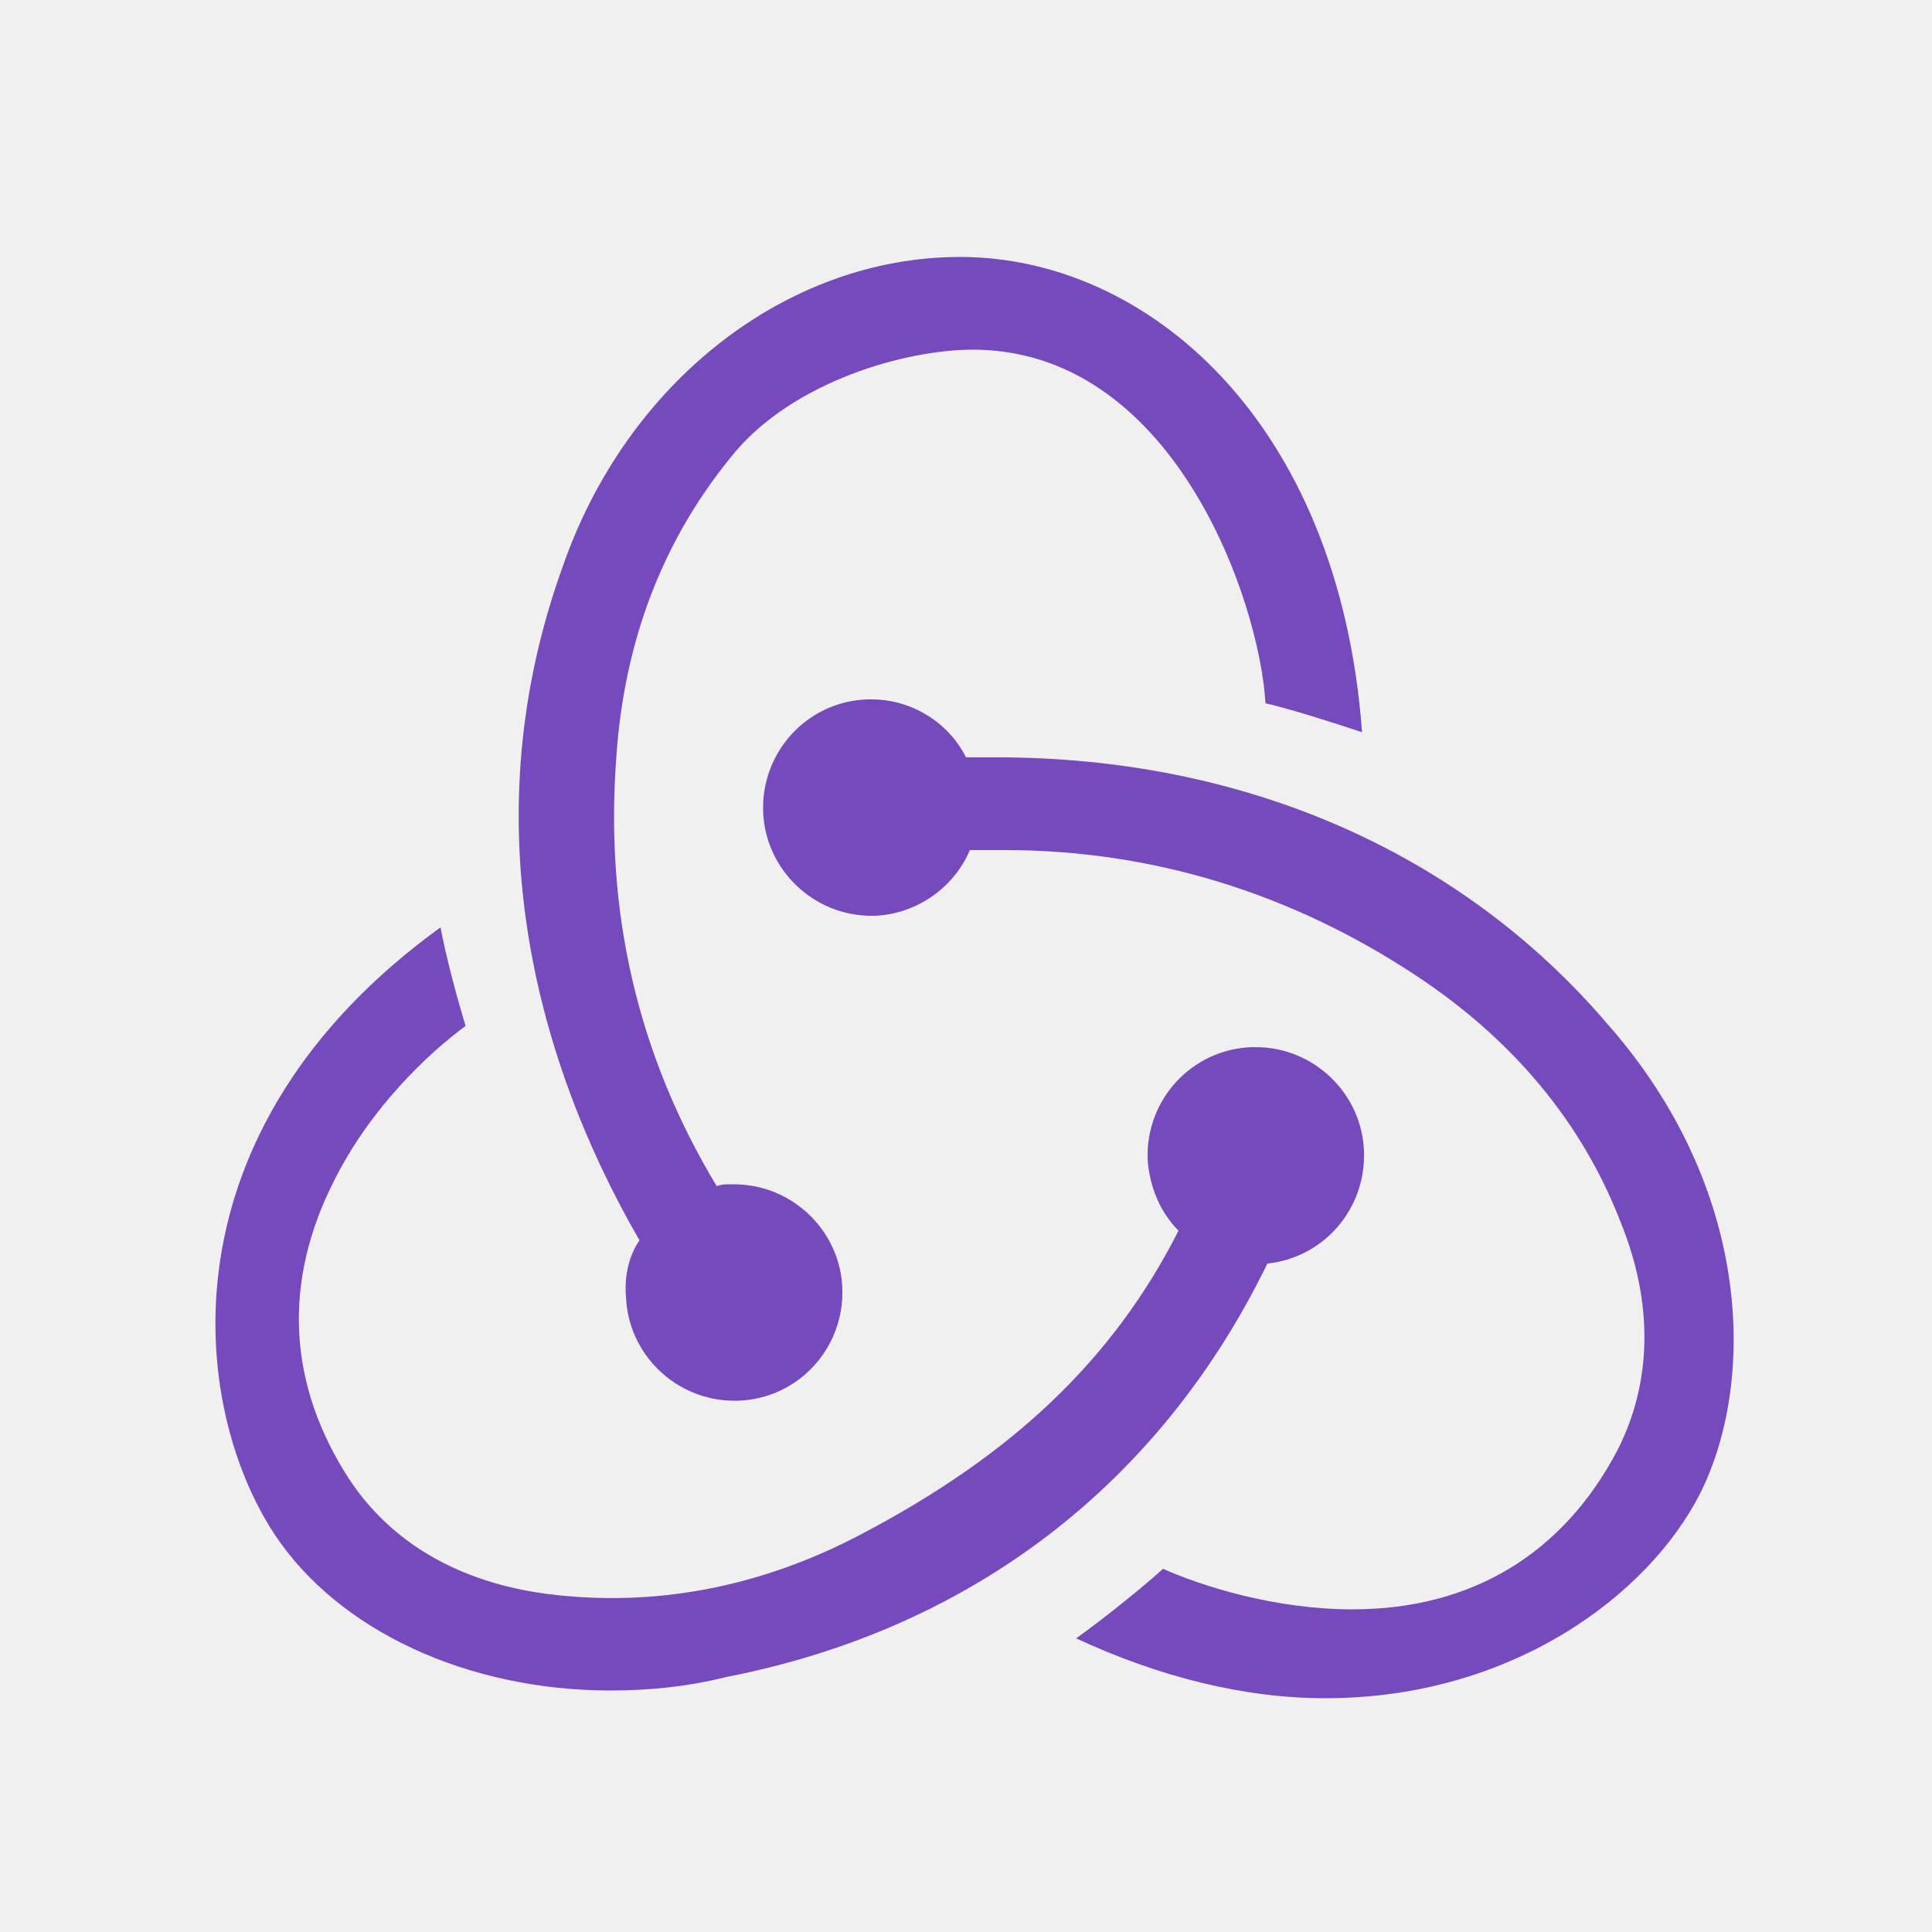
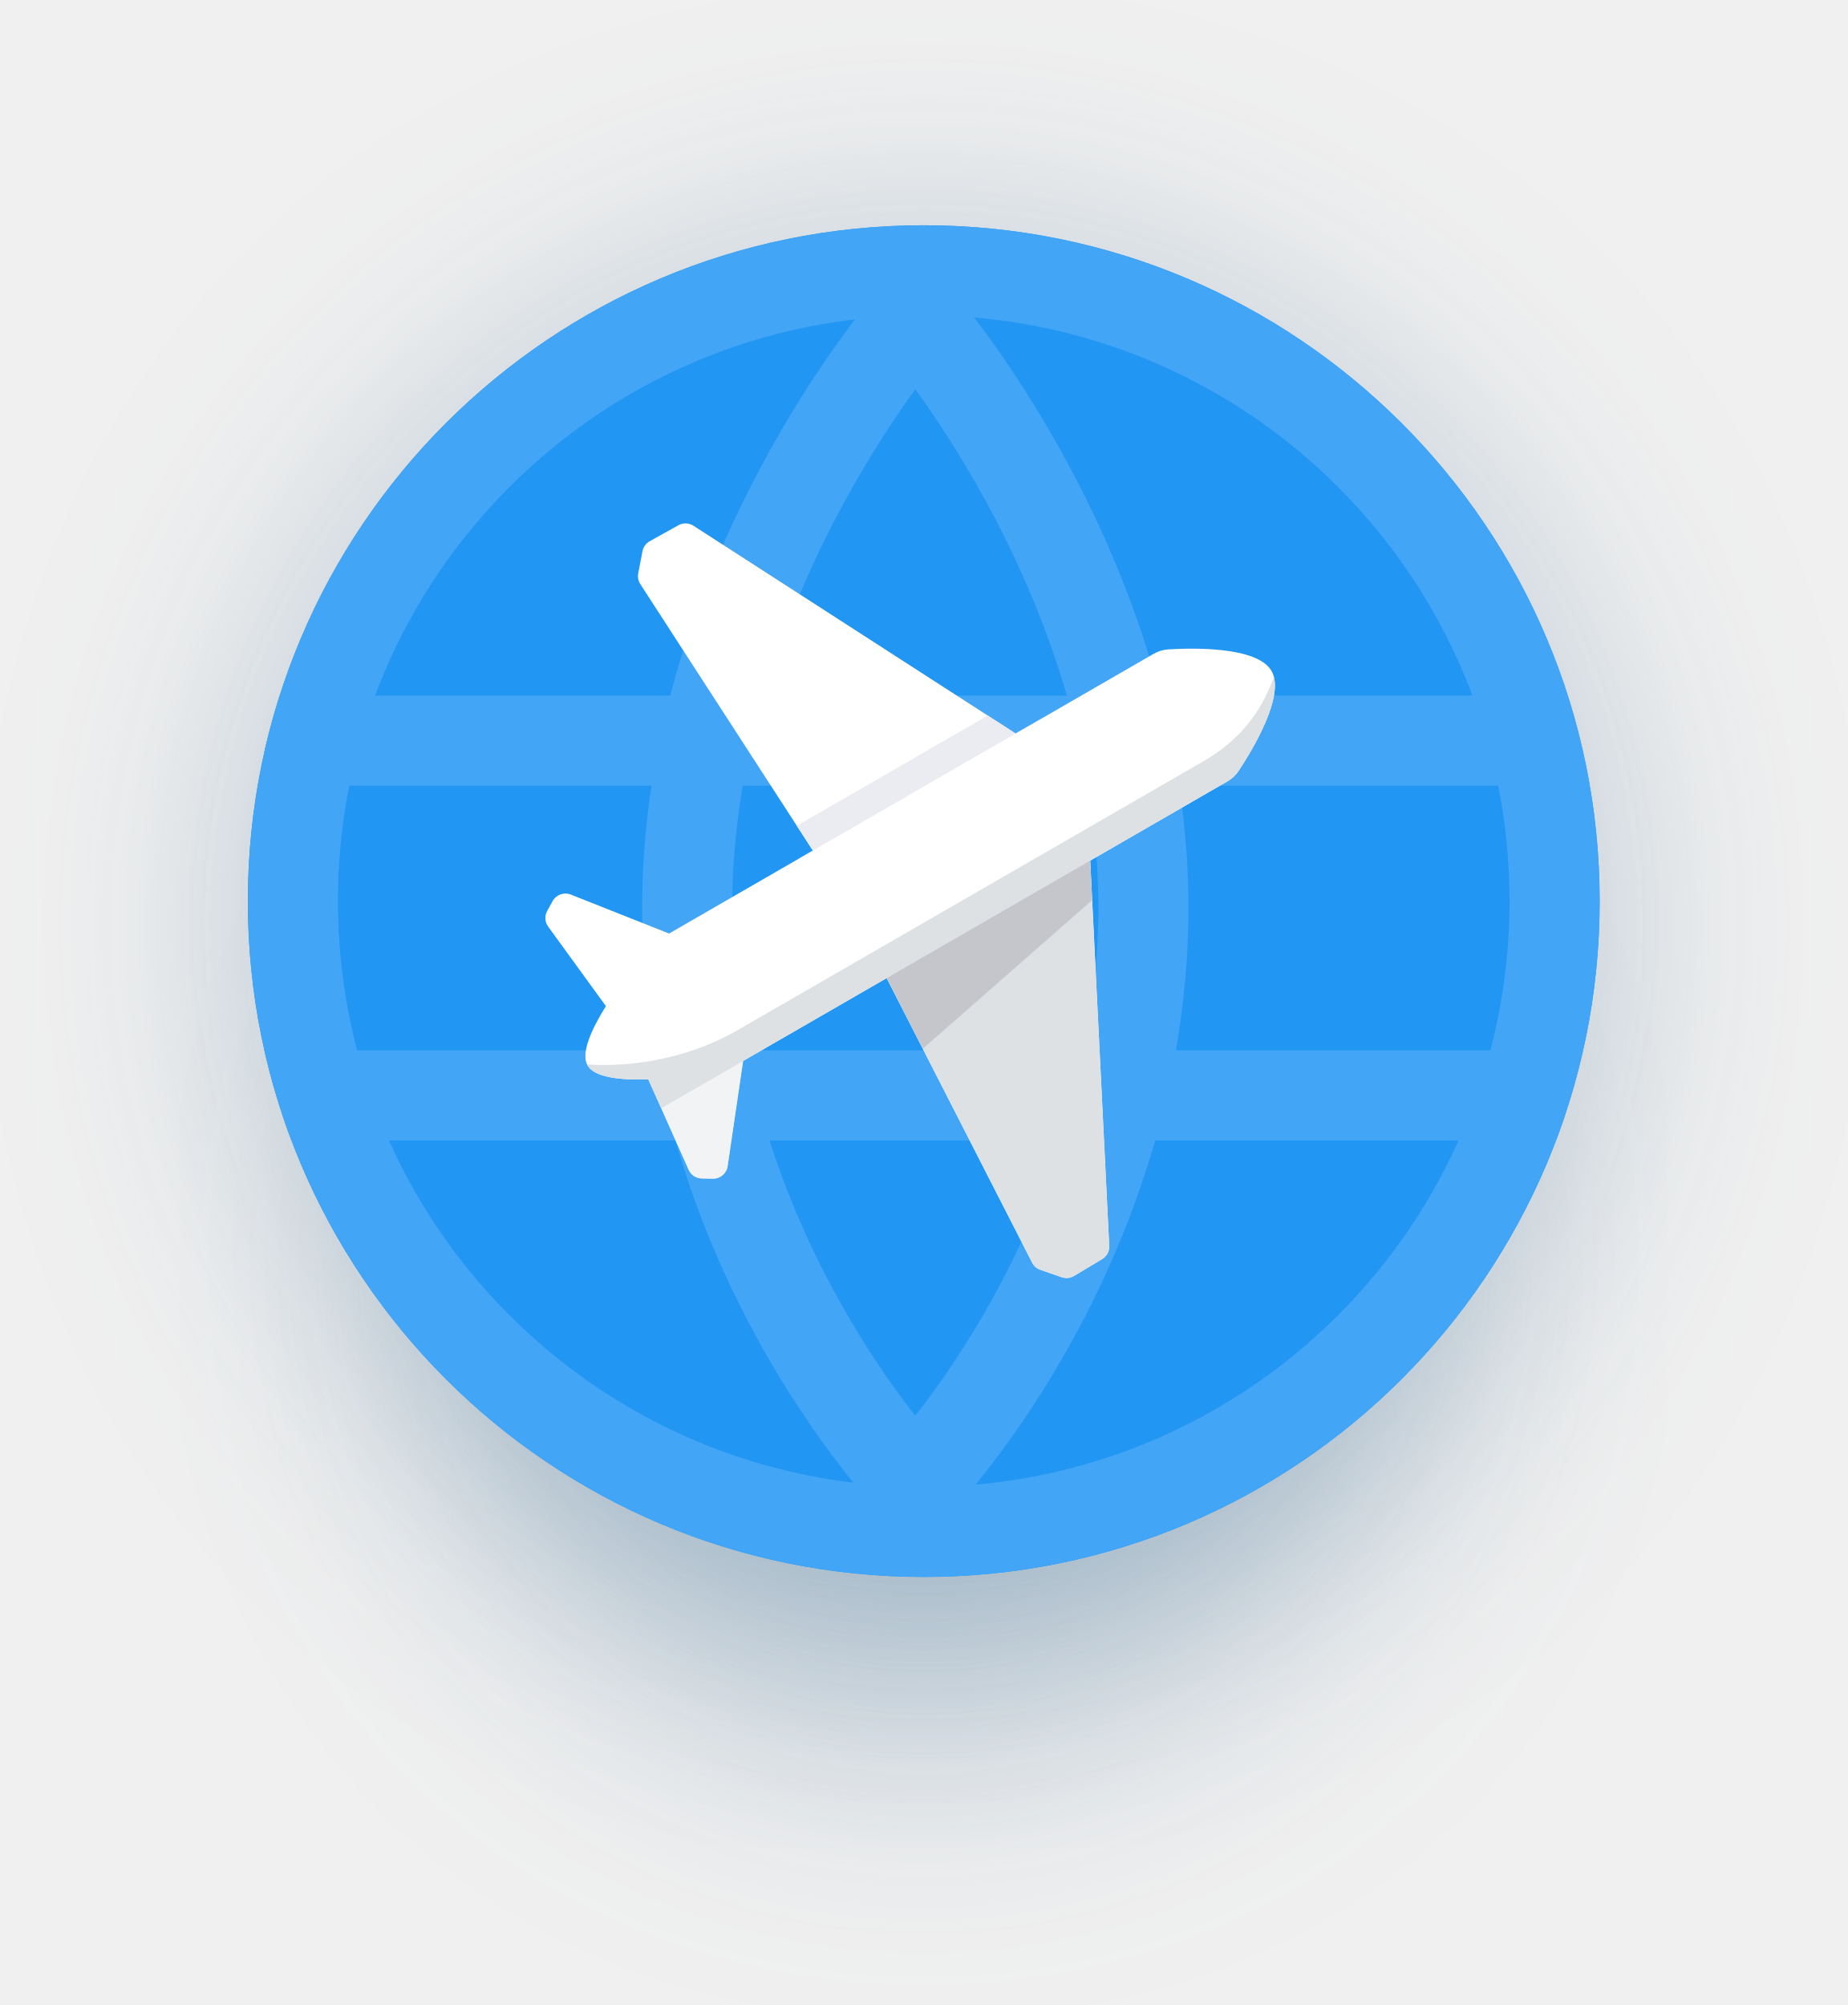
- <svg xmlns="http://www.w3.org/2000/svg" viewBox="0 0 100 100">
-   <g fill="#764ABC">
-     <path d="M65.6 65.4c2.9-.3 5.1-2.8 5-5.8-.1-3-2.6-5.4-5.6-5.4h-.2c-3.1.1-5.5 2.7-5.4 5.8.1 1.5.7 2.8 1.6 3.7-3.4 6.7-8.6 11.6-16.4 15.7-5.3 2.8-10.8 3.8-16.3 3.1-4.5-.6-8-2.6-10.2-5.9-3.2-4.9-3.5-10.2-.8-15.5 1.9-3.8 4.9-6.6 6.8-8-.4-1.3-1-3.5-1.3-5.1-14.5 10.5-13 24.7-8.6 31.4 3.3 5 10 8.1 17.4 8.1 2 0 4-.2 6-.7 12.8-2.5 22.5-10.1 28-21.4z" />
-     <path d="M83.2 53c-7.6-8.9-18.8-13.8-31.6-13.8H50c-.9-1.8-2.8-3-4.9-3h-.2c-3.1.1-5.5 2.7-5.4 5.8.1 3 2.6 5.4 5.6 5.4h.2c2.2-.1 4.1-1.5 4.9-3.4H52c7.6 0 14.8 2.2 21.3 6.5 5 3.3 8.6 7.6 10.6 12.8 1.7 4.2 1.6 8.3-.2 11.8-2.8 5.3-7.5 8.2-13.7 8.2-4 0-7.8-1.2-9.8-2.1-1.1 1-3.1 2.6-4.5 3.6 4.3 2 8.7 3.1 12.9 3.1 9.6 0 16.7-5.3 19.4-10.6 2.9-5.8 2.7-15.8-4.8-24.3z" />
-     <path d="M32.4 67.1c.1 3 2.6 5.4 5.6 5.4h.2c3.1-.1 5.5-2.7 5.4-5.8-.1-3-2.6-5.4-5.6-5.4h-.2c-.2 0-.5 0-.7.1-4.1-6.8-5.8-14.2-5.2-22.2.4-6 2.4-11.2 5.9-15.5 2.9-3.7 8.5-5.5 12.3-5.6 10.6-.2 15.1 13 15.4 18.3 1.3.3 3.5 1 5 1.5-1.2-16.2-11.2-24.6-20.8-24.6-9 0-17.3 6.5-20.6 16.1-4.6 12.8-1.6 25.1 4 34.8-.5.7-.8 1.8-.7 2.9z" />
+ <svg xmlns="http://www.w3.org/2000/svg" width="82" height="89" viewBox="0 0 82 89" fill="none">
+   <g filter="url(#filter0_d_1_705)">
+     <path fill-rule="evenodd" clip-rule="evenodd" d="M41 70C53.15 70 63 60.15 63 48C63 35.85 53.15 26 41 26C28.85 26 19 35.85 19 48C19 60.15 28.85 70 41 70Z" fill="black" fill-opacity="0.01" />
  </g>
+   <g filter="url(#filter1_d_1_705)">
+     <path fill-rule="evenodd" clip-rule="evenodd" d="M41 70C57.569 70 71 56.569 71 40C71 23.431 57.569 10 41 10C24.431 10 11 23.431 11 40C11 56.569 24.431 70 41 70Z" fill="#2196F3" />
+     <path d="M69 40C69 55.464 56.464 68 41 68C25.536 68 13 55.464 13 40C13 24.536 25.536 12 41 12C56.464 12 69 24.536 69 40Z" stroke="#42A5F5" stroke-width="4" />
+   </g>
+   <mask id="mask0_1_705" style="mask-type:alpha" maskUnits="userSpaceOnUse" x="11" y="10" width="60" height="60">
+     <path fill-rule="evenodd" clip-rule="evenodd" d="M41 70C57.569 70 71 56.569 71 40C71 23.431 57.569 10 41 10C24.431 10 11 23.431 11 40C11 56.569 24.431 70 41 70Z" fill="white" />
+   </mask>
+   <g mask="url(#mask0_1_705)">
+     <path d="M13.714 32.875H67.536" stroke="#42A5F5" stroke-width="4" stroke-linecap="square" />
+     <path d="M13.714 48.625H67.536" stroke="#42A5F5" stroke-width="4" stroke-linecap="square" />
+     <path d="M40.25 14.5C40.25 14.5 30.288 26.078 30.503 40.75C30.719 55.422 40.25 65.5 40.25 65.5" stroke="#42A5F5" stroke-width="4" stroke-linecap="round" stroke-linejoin="round" />
+     <path d="M41 14.5C41 14.5 50.962 26.078 50.746 40.75C50.531 55.422 41 65.5 41 65.5" stroke="#42A5F5" stroke-width="4" stroke-linecap="round" stroke-linejoin="round" />
+   </g>
+   <path fill-rule="evenodd" clip-rule="evenodd" d="M51.195 29.028C51.395 28.912 51.615 28.841 51.846 28.826C52.862 28.762 55.798 28.678 56.435 29.781C57.072 30.884 55.53 33.384 54.966 34.231C54.838 34.423 54.666 34.578 54.466 34.694L48.39 38.202L49.234 55.302C49.246 55.541 49.125 55.768 48.919 55.891L47.67 56.639C47.505 56.738 47.306 56.759 47.124 56.696L46.178 56.369C46.019 56.314 45.888 56.2 45.811 56.051L39.353 43.419L32.984 47.096L32.297 51.768C32.25 52.091 31.969 52.329 31.643 52.323L31.145 52.313C30.893 52.308 30.666 52.158 30.564 51.928L28.774 47.912C27.544 47.952 26.389 47.831 26.079 47.294C25.77 46.758 26.243 45.702 26.893 44.661L24.329 41.13C24.181 40.926 24.165 40.655 24.287 40.435L24.527 39.999C24.685 39.713 25.031 39.589 25.335 39.709L29.697 41.439L36.078 37.755L28.419 25.927C28.328 25.786 28.295 25.615 28.327 25.45L28.517 24.467C28.553 24.279 28.671 24.116 28.839 24.023L30.111 23.315C30.321 23.198 30.578 23.207 30.779 23.337L45.077 32.56L51.195 29.028Z" fill="white" />
+   <mask id="mask1_1_705" style="mask-type:alpha" maskUnits="userSpaceOnUse" x="24" y="23" width="33" height="34">
+     <path fill-rule="evenodd" clip-rule="evenodd" d="M51.195 29.028C51.395 28.912 51.615 28.841 51.846 28.826C52.862 28.762 55.798 28.678 56.435 29.781C57.072 30.884 55.53 33.384 54.966 34.231C54.838 34.423 54.666 34.578 54.466 34.694L48.39 38.202L49.234 55.302C49.246 55.541 49.125 55.768 48.919 55.891L47.67 56.639C47.505 56.738 47.306 56.759 47.124 56.696L46.178 56.369C46.019 56.314 45.888 56.2 45.811 56.051L39.353 43.419L32.984 47.096L32.297 51.768C32.25 52.091 31.969 52.329 31.643 52.323L31.145 52.313C30.893 52.308 30.666 52.158 30.564 51.928L28.774 47.912C27.544 47.952 26.389 47.831 26.079 47.294C25.77 46.758 26.243 45.702 26.893 44.661L24.329 41.13C24.181 40.926 24.165 40.655 24.287 40.435L24.527 39.999C24.685 39.713 25.031 39.589 25.335 39.709L29.697 41.439L36.078 37.755L28.419 25.927C28.328 25.786 28.295 25.615 28.327 25.45L28.517 24.467C28.553 24.279 28.671 24.116 28.839 24.023L30.111 23.315C30.321 23.198 30.578 23.207 30.779 23.337L45.077 32.56L51.195 29.028Z" fill="white" />
+   </mask>
+   <g mask="url(#mask1_1_705)">
+     <rect x="45.536" y="30.784" width="1.309" height="12.408" transform="rotate(60 45.536 30.7839)" fill="#EBECF2" />
+     <path fill-rule="evenodd" clip-rule="evenodd" d="M48.919 55.891C49.125 55.768 49.246 55.541 49.234 55.302L48.363 37.643L39.126 42.975L45.811 56.051C45.888 56.2 46.019 56.314 46.178 56.369L47.124 56.696C47.306 56.759 47.505 56.738 47.67 56.639L48.919 55.891Z" fill="#DEE1E3" />
+     <path opacity="0.4" fill-rule="evenodd" clip-rule="evenodd" d="M28.837 47.801L28.748 47.853L30.564 51.928C30.666 52.158 30.893 52.308 31.145 52.313L31.643 52.323C31.969 52.329 32.25 52.091 32.297 51.768L33.023 46.833L32.56 47.101C32.417 47.183 32.263 47.245 32.101 47.281C31.551 47.404 30.155 47.695 28.837 47.801Z" fill="#DEE1E3" />
+     <path fill-rule="evenodd" clip-rule="evenodd" d="M39.248 43.213L48.378 37.943L48.477 39.954L40.956 46.554L39.248 43.213Z" fill="#C5C6CC" />
+     <path fill-rule="evenodd" clip-rule="evenodd" d="M57.482 32.952L27.691 50.152C27.691 50.152 26.812 48.564 26.079 47.294C26.07 47.279 26.062 47.263 26.054 47.247C27.406 47.345 30.127 47.235 32.766 45.711L53.391 33.804C55.682 32.481 56.243 30.767 56.553 30.031C57.031 31.316 57.482 32.952 57.482 32.952Z" fill="#DEE1E3" />
+   </g>
+   <defs>
+     <filter id="filter0_d_1_705" x="8" y="23" width="66" height="66" filterUnits="userSpaceOnUse" color-interpolation-filters="sRGB">
+       <feFlood flood-opacity="0" result="BackgroundImageFix" />
+       <feColorMatrix in="SourceAlpha" type="matrix" values="0 0 0 0 0 0 0 0 0 0 0 0 0 0 0 0 0 0 127 0" result="hardAlpha" />
+       <feOffset dy="8" />
+       <feGaussianBlur stdDeviation="5.5" />
+       <feColorMatrix type="matrix" values="0 0 0 0 0.216 0 0 0 0 0.408 0 0 0 0 0.557 0 0 0 0.25 0" />
+       <feBlend mode="normal" in2="BackgroundImageFix" result="effect1_dropShadow_1_705" />
+       <feBlend mode="normal" in="SourceGraphic" in2="effect1_dropShadow_1_705" result="shape" />
+     </filter>
+     <filter id="filter1_d_1_705" x="0" y="0" width="82" height="82" filterUnits="userSpaceOnUse" color-interpolation-filters="sRGB">
+       <feFlood flood-opacity="0" result="BackgroundImageFix" />
+       <feColorMatrix in="SourceAlpha" type="matrix" values="0 0 0 0 0 0 0 0 0 0 0 0 0 0 0 0 0 0 127 0" result="hardAlpha" />
+       <feOffset dy="1" />
+       <feGaussianBlur stdDeviation="5.5" />
+       <feColorMatrix type="matrix" values="0 0 0 0 0.216 0 0 0 0 0.408 0 0 0 0 0.557 0 0 0 0.3 0" />
+       <feBlend mode="normal" in2="BackgroundImageFix" result="effect1_dropShadow_1_705" />
+       <feBlend mode="normal" in="SourceGraphic" in2="effect1_dropShadow_1_705" result="shape" />
+     </filter>
+   </defs>
</svg>
